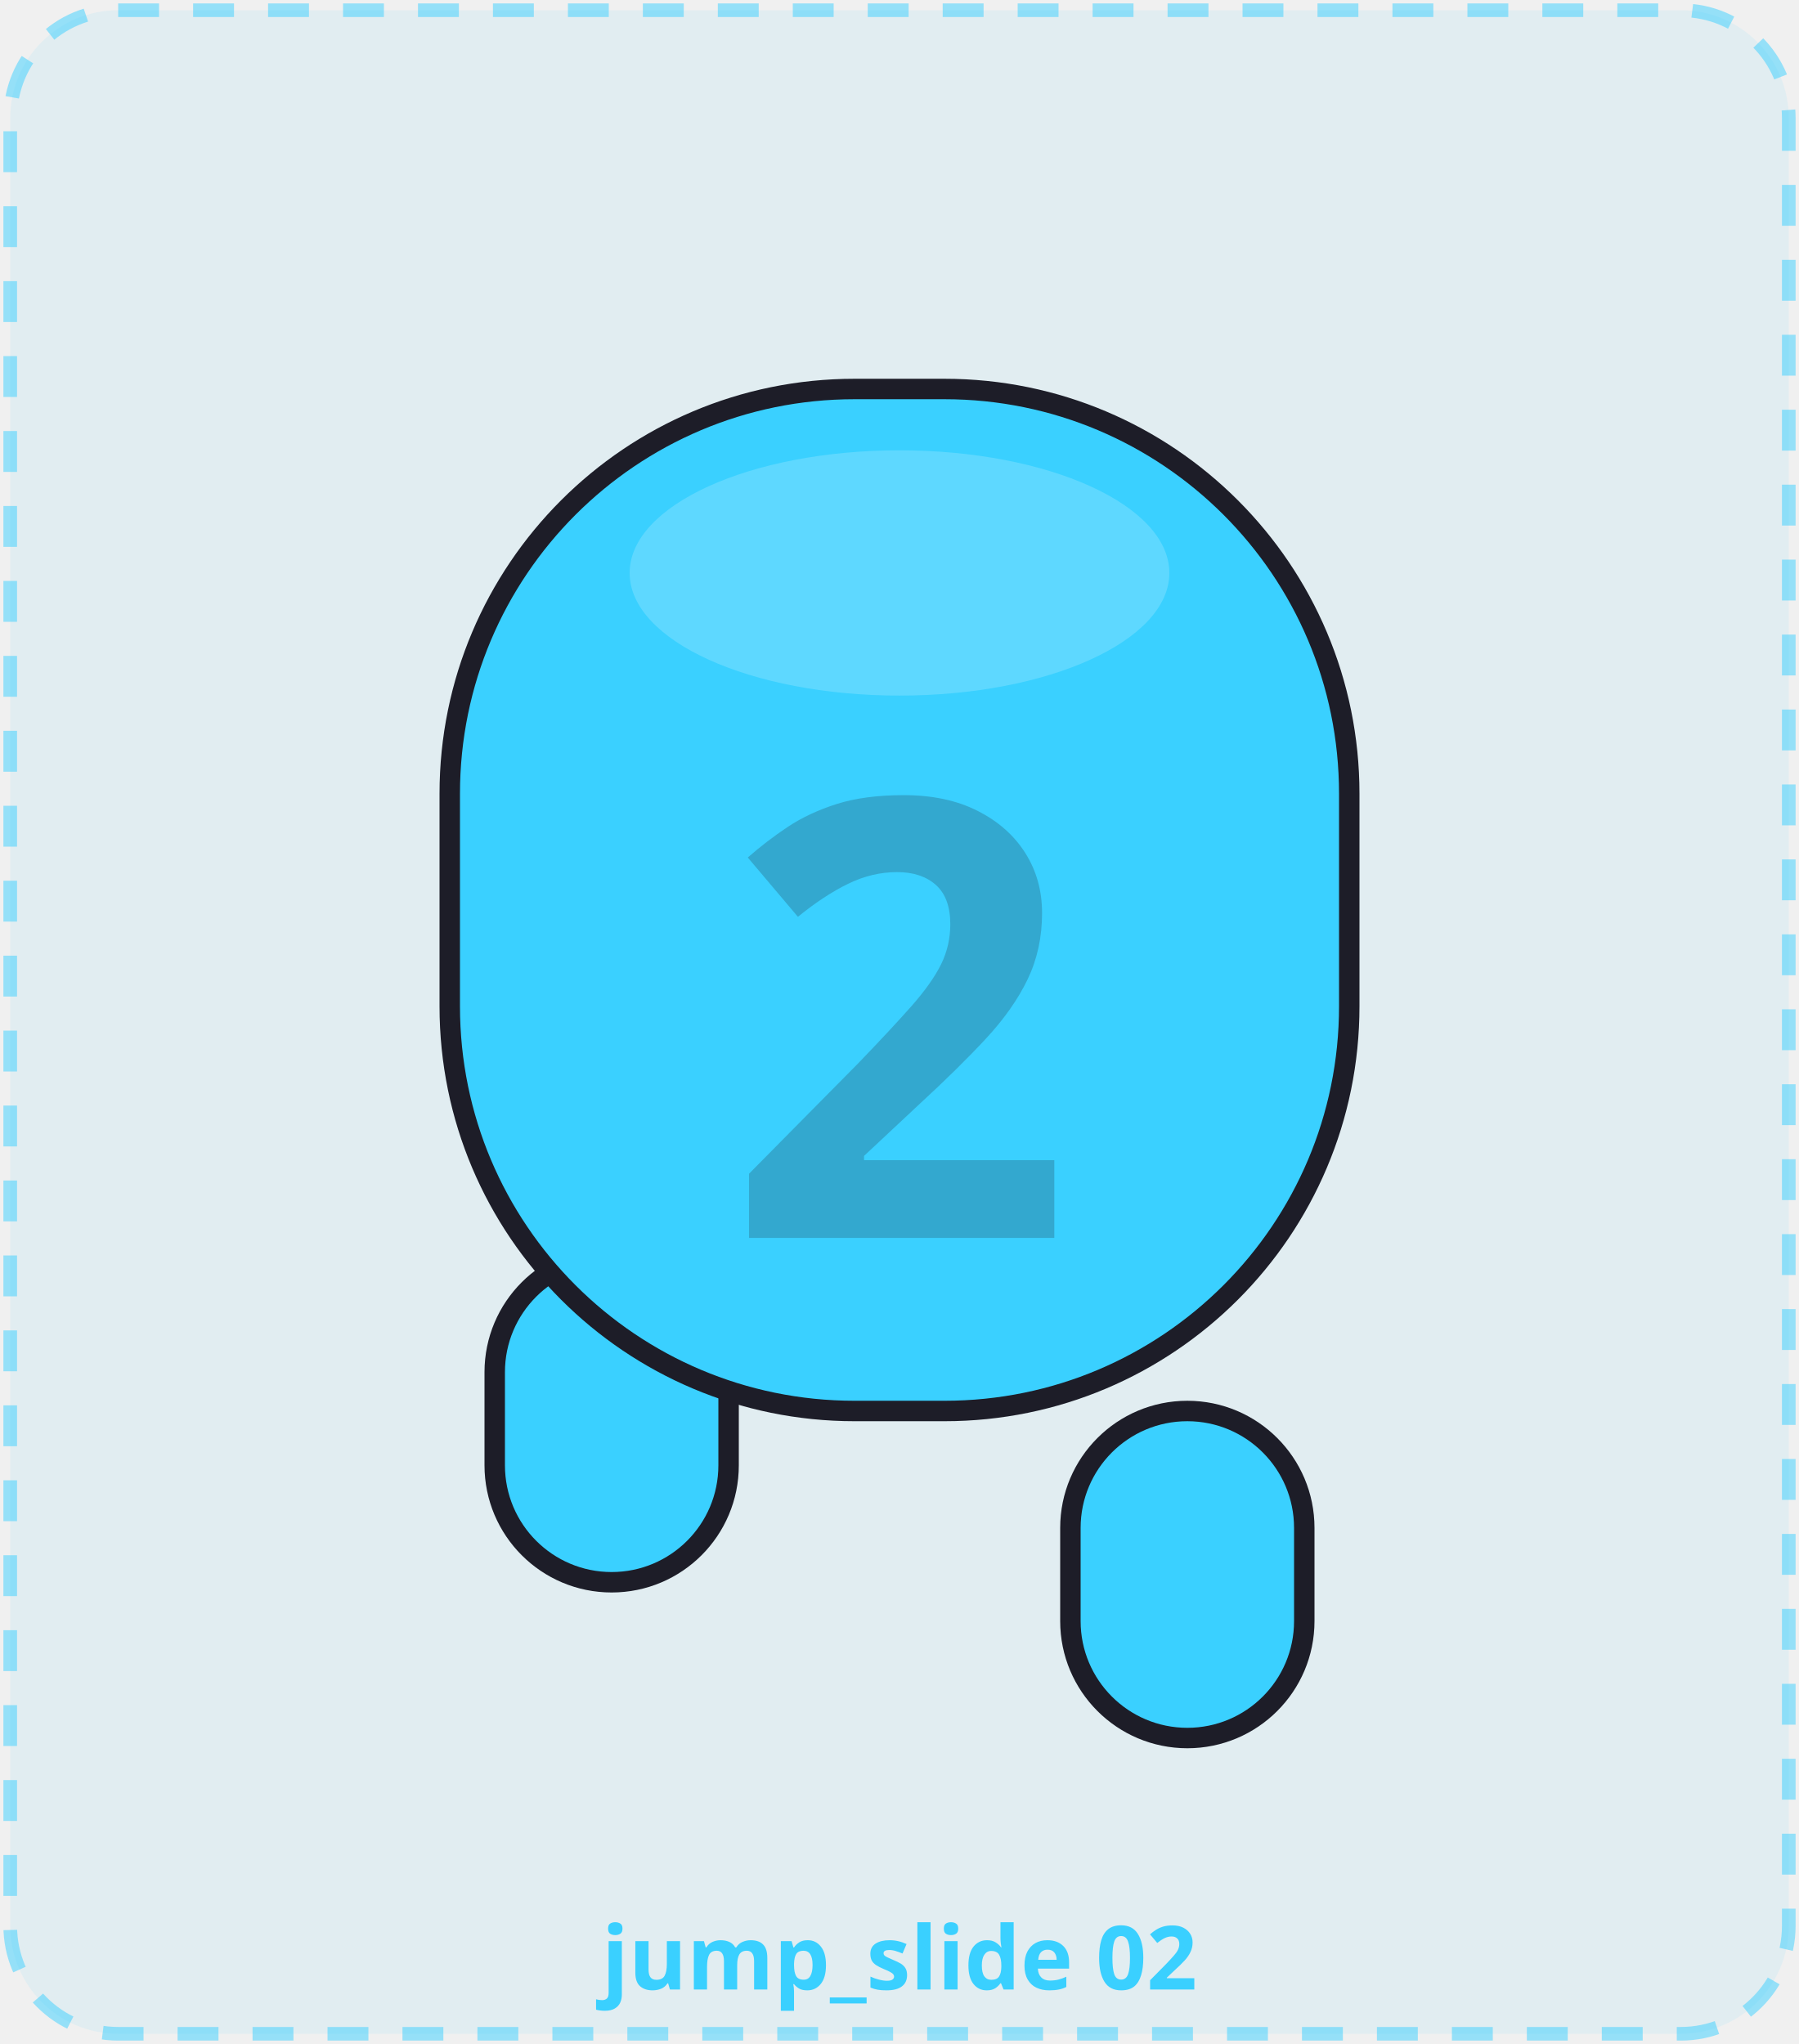
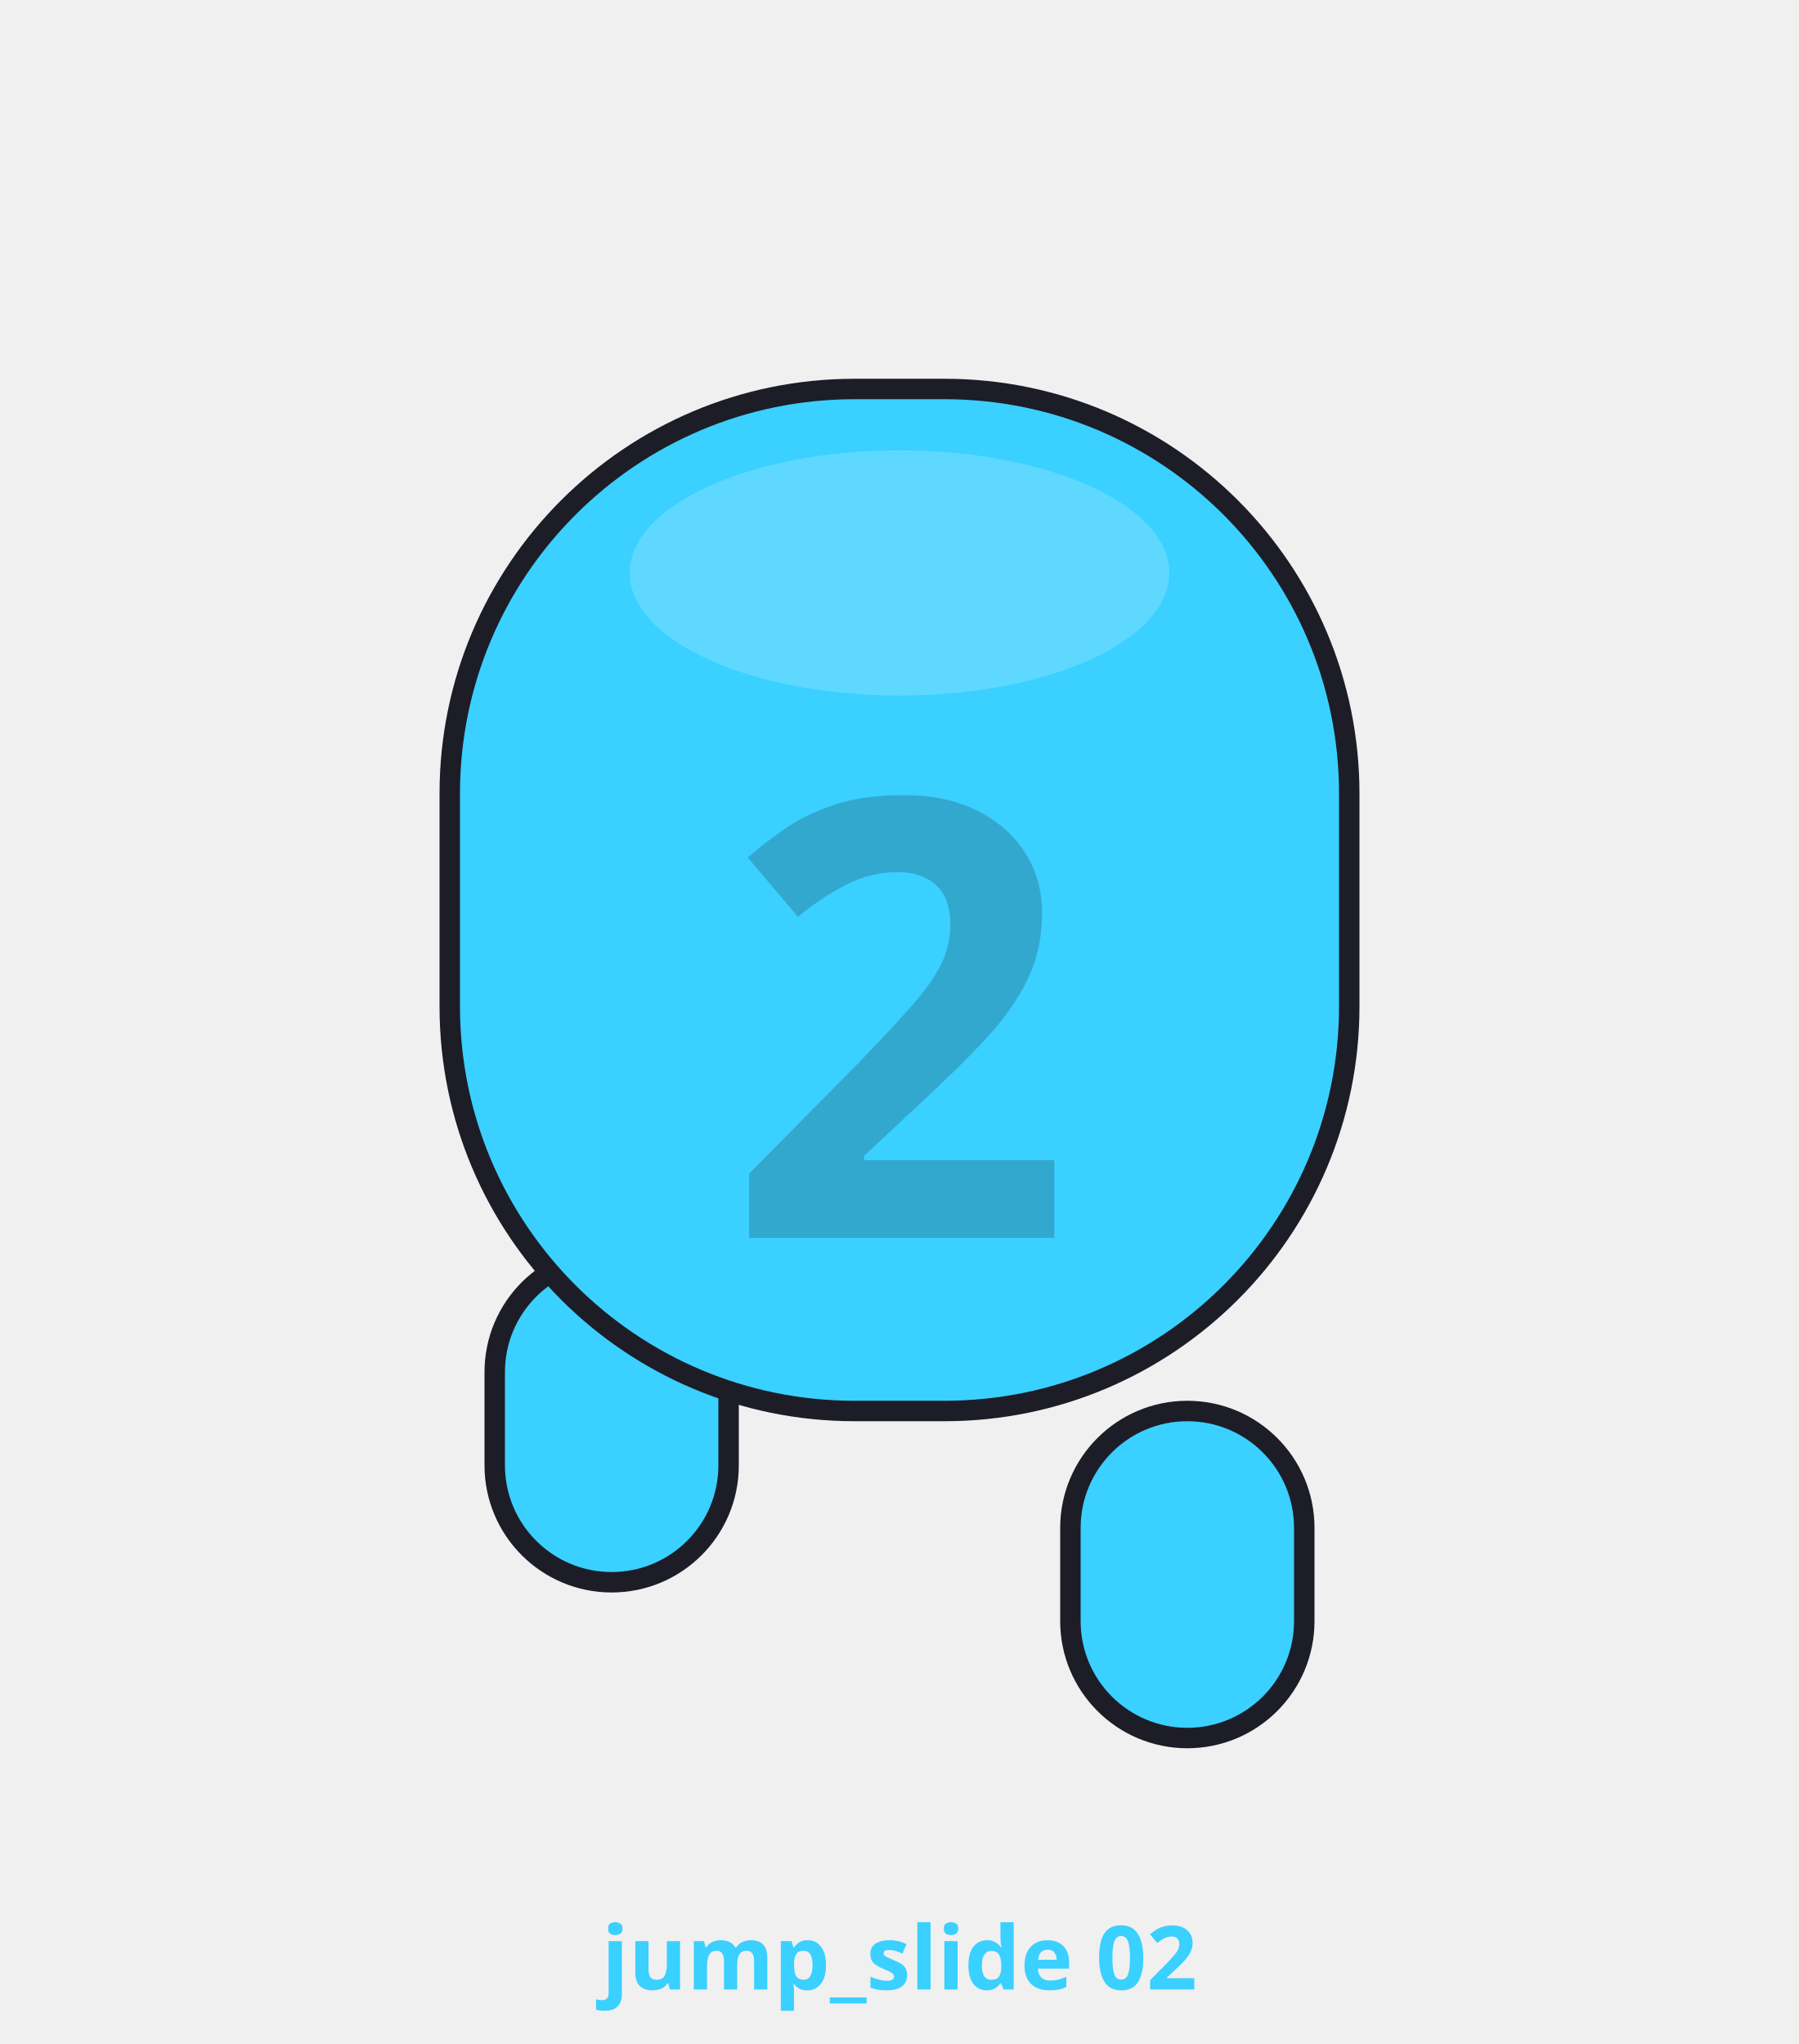
<svg xmlns="http://www.w3.org/2000/svg" width="264" height="300" viewBox="0 0 264 300">
-   <rect x="1.5" y="1.5" width="261" height="297" rx="15.84" fill="#3ad0ff" fill-opacity="0.08" stroke="#3ad0ff" stroke-opacity="0.5" stroke-width="2" stroke-dasharray="6 5" />
  <g transform="rotate(0.00 132 207.0933)">
    <rect x="72.6" y="184.23" width="34.32" height="48" rx="17.16" fill="#3ad0ff" stroke="#1d1d28" stroke-width="3" />
    <rect x="157.08" y="207.093" width="34.32" height="48" rx="17.16" fill="#3ad0ff" stroke="#1d1d28" stroke-width="3" />
    <rect x="66" y="57.093" width="132" height="150" rx="59.4" fill="#3ad0ff" stroke="#1d1d28" stroke-width="3" />
    <ellipse cx="132" cy="84.093" rx="39.6" ry="18" fill="#ffffff" fill-opacity="0.18" />
  </g>
  <text x="132" y="150" font-family="system-ui, sans-serif" font-weight="900" font-size="89.76" fill="#1d1d28" fill-opacity="0.22" text-anchor="middle" dominant-baseline="middle">2</text>
  <text x="132" y="292" font-family="system-ui, sans-serif" font-weight="700" font-size="13" fill="#3ad0ff" text-anchor="middle">jump_slide 02</text>
</svg>
